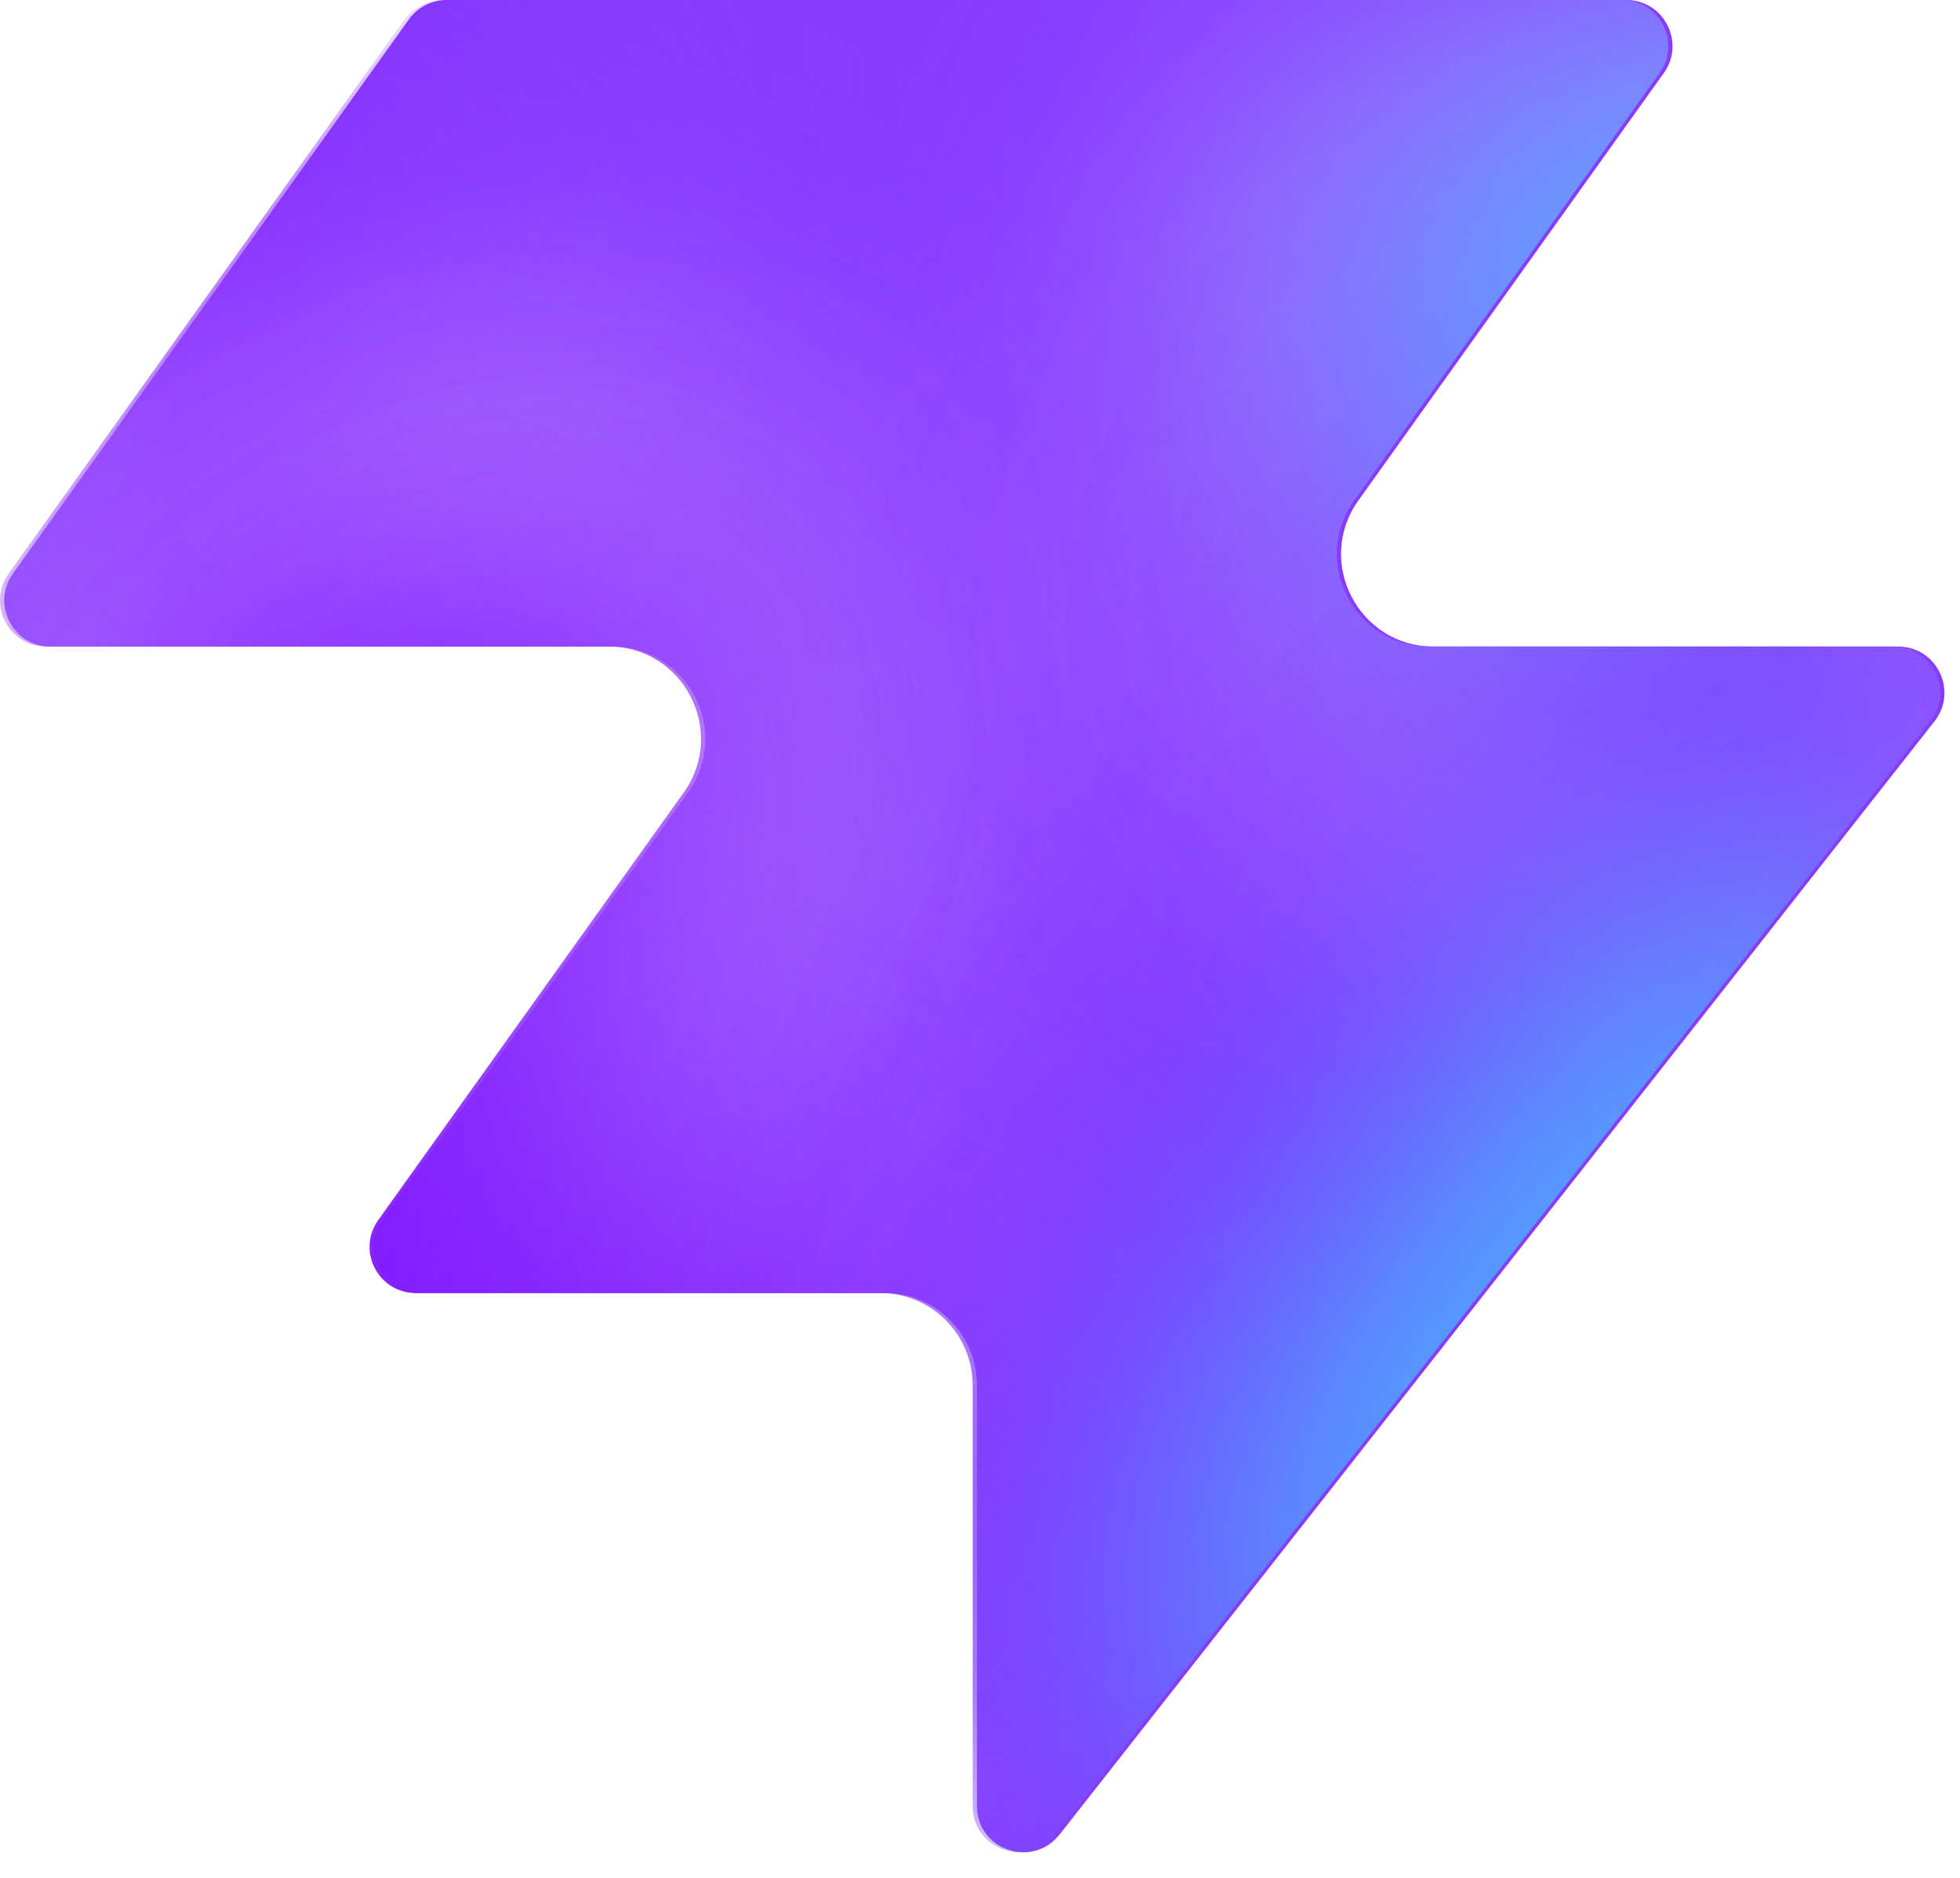
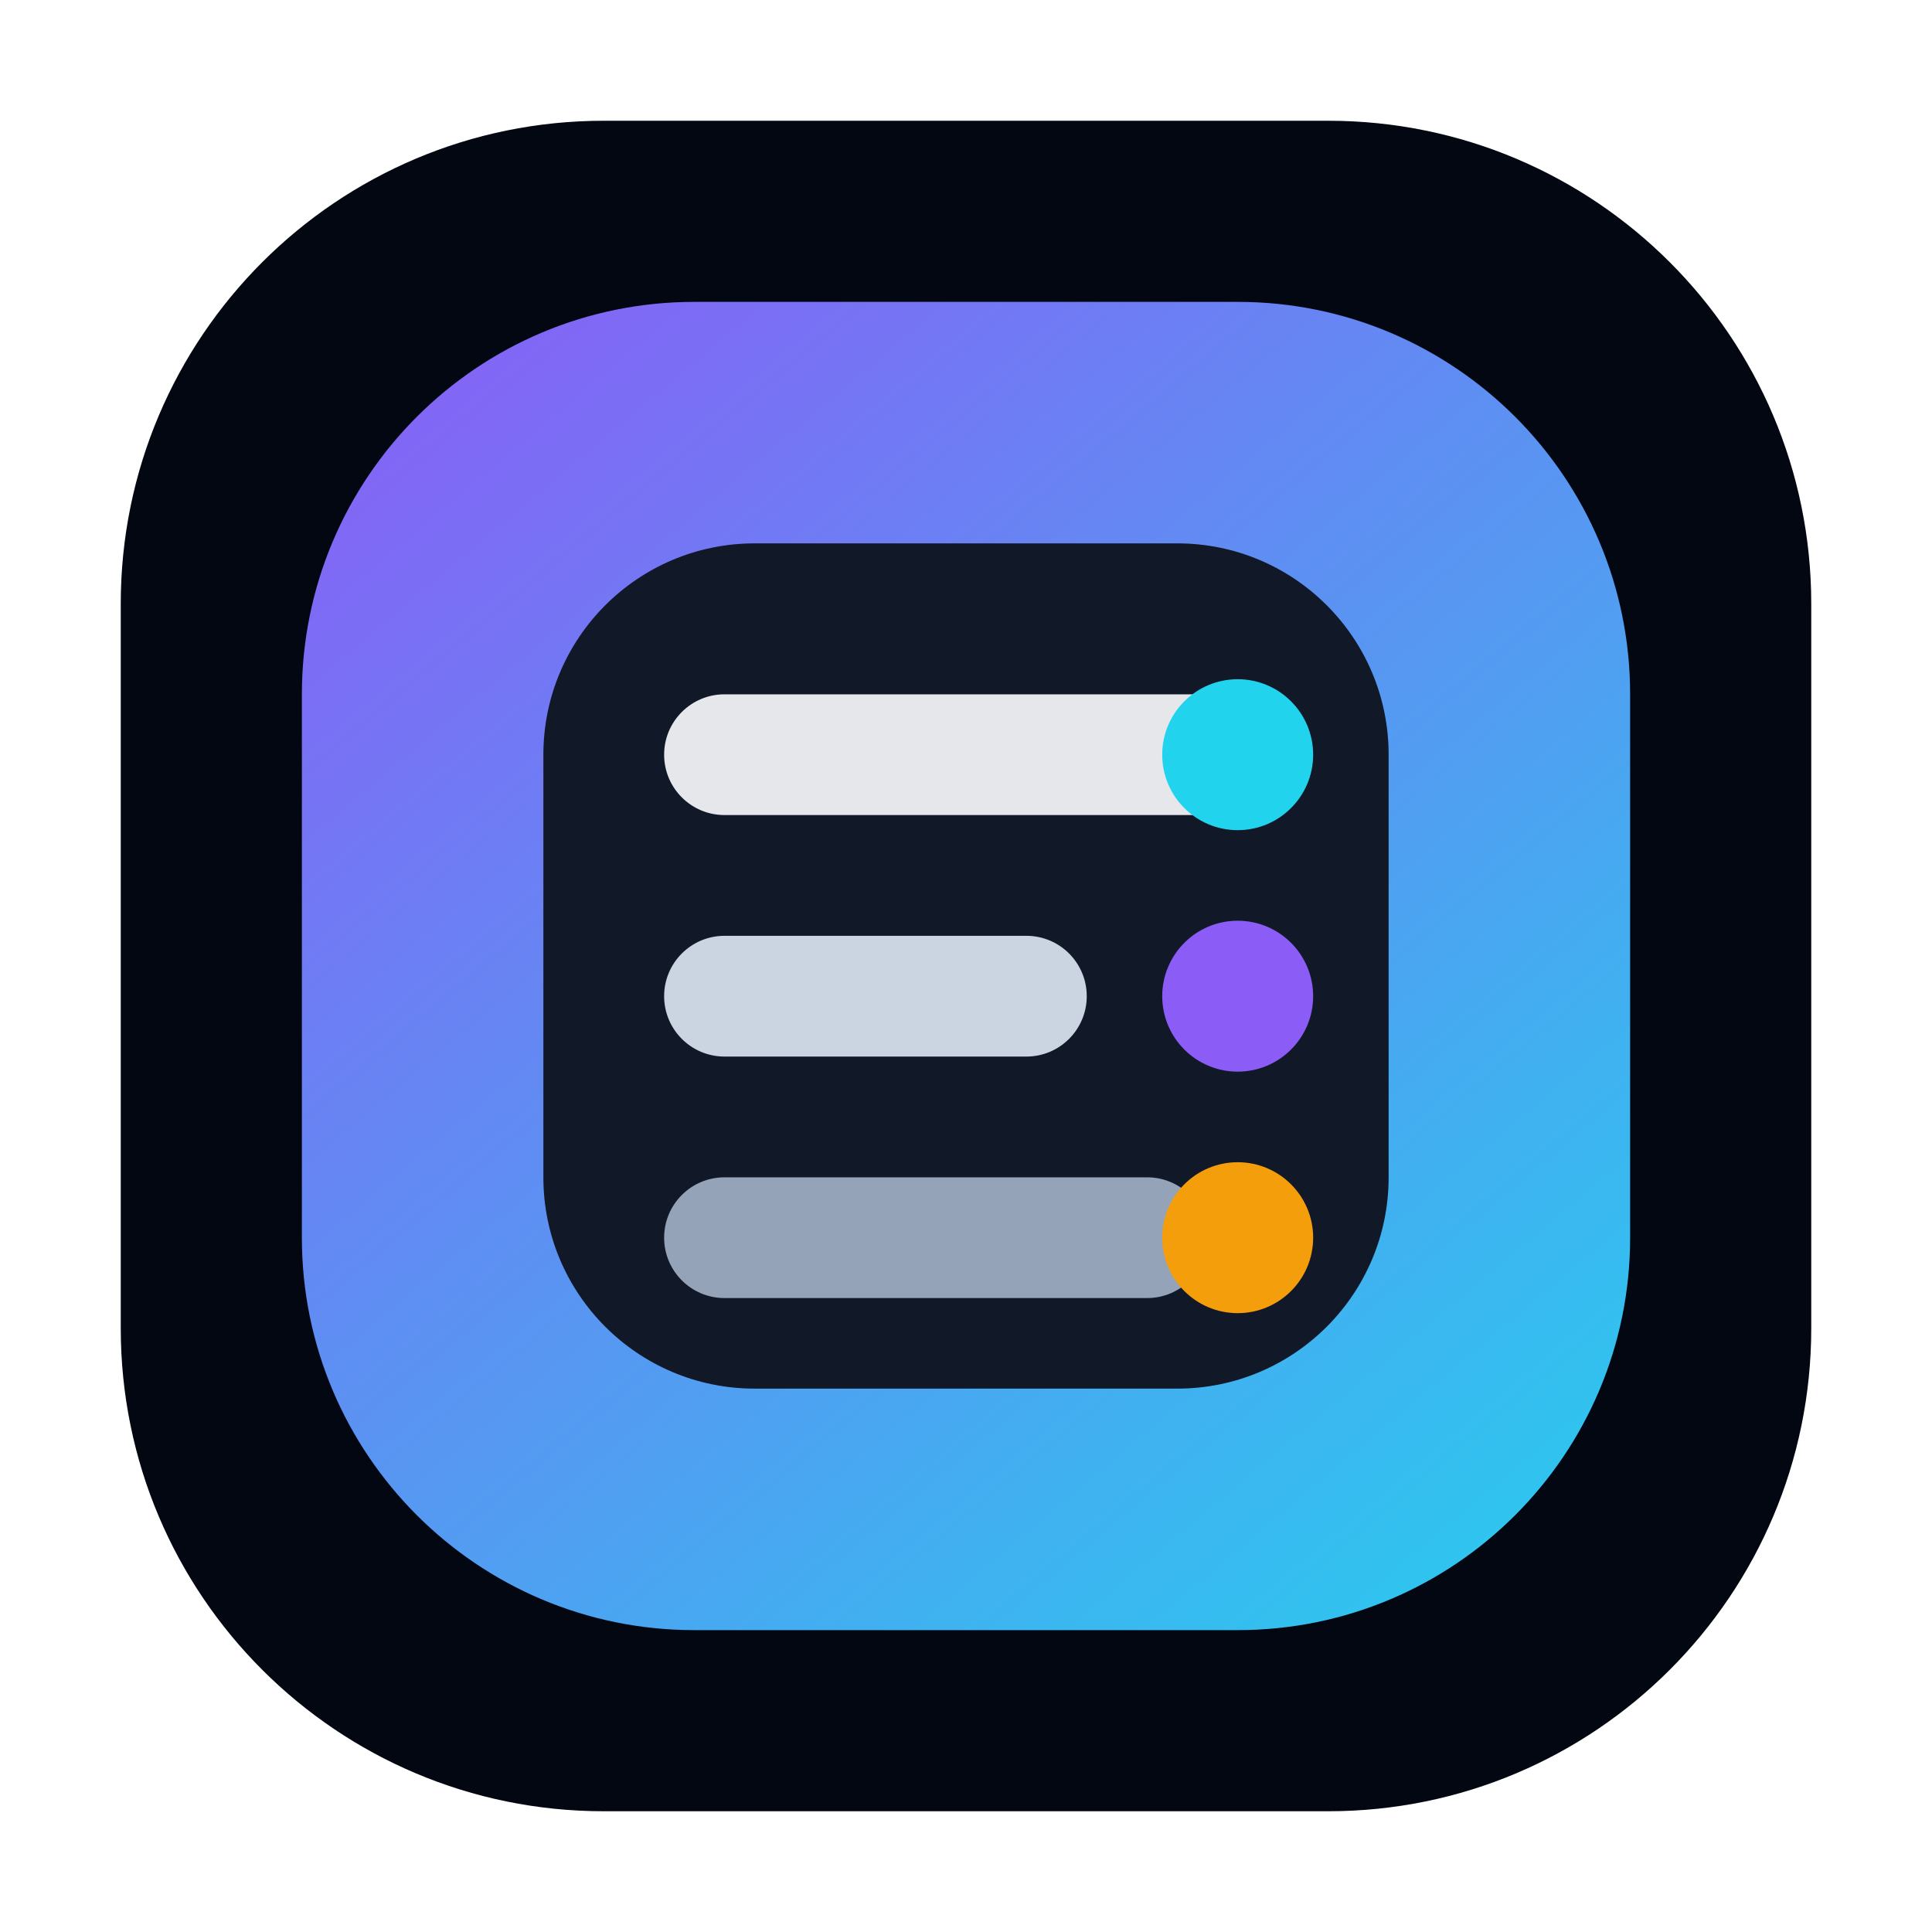
- <svg xmlns="http://www.w3.org/2000/svg" width="48" height="46" fill="none" viewBox="0 0 48 46">
-   <path fill="#863bff" d="M25.946 44.938c-.664.845-2.021.375-2.021-.698V33.937a2.26 2.26 0 0 0-2.262-2.262H10.287c-.92 0-1.456-1.04-.92-1.788l7.48-10.471c1.07-1.497 0-3.578-1.842-3.578H1.237c-.92 0-1.456-1.04-.92-1.788L10.013.474c.214-.297.556-.474.92-.474h28.894c.92 0 1.456 1.04.92 1.788l-7.48 10.471c-1.07 1.498 0 3.579 1.842 3.579h11.377c.943 0 1.473 1.088.89 1.83L25.947 44.94z" style="fill:#863bff;fill:color(display-p3 .525 .23 1);fill-opacity:1" />
-   <mask id="a" width="48" height="46" x="0" y="0" maskUnits="userSpaceOnUse" style="mask-type:alpha">
-     <path fill="#000" d="M25.842 44.938c-.664.844-2.021.375-2.021-.698V33.937a2.26 2.26 0 0 0-2.262-2.262H10.183c-.92 0-1.456-1.04-.92-1.788l7.48-10.471c1.07-1.498 0-3.579-1.842-3.579H1.133c-.92 0-1.456-1.04-.92-1.787L9.91.473c.214-.297.556-.474.92-.474h28.894c.92 0 1.456 1.04.92 1.788l-7.48 10.471c-1.07 1.498 0 3.578 1.842 3.578h11.377c.943 0 1.473 1.088.89 1.832L25.843 44.94z" style="fill:#000;fill-opacity:1" />
-   </mask>
-   <g mask="url(#a)">
-     <g filter="url(#b)">
-       <ellipse cx="5.508" cy="14.704" fill="#ede6ff" rx="5.508" ry="14.704" style="fill:#ede6ff;fill:color(display-p3 .927 .903 1);fill-opacity:1" transform="matrix(.00324 1 1 -.00324 -4.47 31.516)" />
-     </g>
-     <g filter="url(#c)">
-       <ellipse cx="10.399" cy="29.851" fill="#ede6ff" rx="10.399" ry="29.851" style="fill:#ede6ff;fill:color(display-p3 .927 .903 1);fill-opacity:1" transform="matrix(.00324 1 1 -.00324 -39.328 7.883)" />
-     </g>
-     <g filter="url(#d)">
-       <ellipse cx="5.508" cy="30.487" fill="#7e14ff" rx="5.508" ry="30.487" style="fill:#7e14ff;fill:color(display-p3 .492 .077 1);fill-opacity:1" transform="rotate(89.814 -25.913 -14.639)scale(1 -1)" />
-     </g>
-     <g filter="url(#e)">
-       <ellipse cx="5.508" cy="30.599" fill="#7e14ff" rx="5.508" ry="30.599" style="fill:#7e14ff;fill:color(display-p3 .492 .077 1);fill-opacity:1" transform="rotate(89.814 -32.644 -3.334)scale(1 -1)" />
-     </g>
-     <g filter="url(#f)">
-       <ellipse cx="5.508" cy="30.599" fill="#7e14ff" rx="5.508" ry="30.599" style="fill:#7e14ff;fill:color(display-p3 .492 .077 1);fill-opacity:1" transform="matrix(.00324 1 1 -.00324 -34.34 30.47)" />
-     </g>
-     <g filter="url(#g)">
-       <ellipse cx="14.072" cy="22.078" fill="#ede6ff" rx="14.072" ry="22.078" style="fill:#ede6ff;fill:color(display-p3 .927 .903 1);fill-opacity:1" transform="rotate(93.35 24.506 48.493)scale(-1 1)" />
-     </g>
-     <g filter="url(#h)">
-       <ellipse cx="3.47" cy="21.501" fill="#7e14ff" rx="3.47" ry="21.501" style="fill:#7e14ff;fill:color(display-p3 .492 .077 1);fill-opacity:1" transform="rotate(89.009 28.708 47.59)scale(-1 1)" />
-     </g>
-     <g filter="url(#i)">
-       <ellipse cx="3.47" cy="21.501" fill="#7e14ff" rx="3.47" ry="21.501" style="fill:#7e14ff;fill:color(display-p3 .492 .077 1);fill-opacity:1" transform="rotate(89.009 28.708 47.59)scale(-1 1)" />
-     </g>
-     <g filter="url(#j)">
-       <ellipse cx=".387" cy="8.972" fill="#7e14ff" rx="4.407" ry="29.108" style="fill:#7e14ff;fill:color(display-p3 .492 .077 1);fill-opacity:1" transform="rotate(39.51 .387 8.972)" />
-     </g>
-     <g filter="url(#k)">
-       <ellipse cx="47.523" cy="-6.092" fill="#7e14ff" rx="4.407" ry="29.108" style="fill:#7e14ff;fill:color(display-p3 .492 .077 1);fill-opacity:1" transform="rotate(37.892 47.523 -6.092)" />
-     </g>
-     <g filter="url(#l)">
-       <ellipse cx="41.412" cy="6.333" fill="#47bfff" rx="5.971" ry="9.665" style="fill:#47bfff;fill:color(display-p3 .28 .748 1);fill-opacity:1" transform="rotate(37.892 41.412 6.333)" />
-     </g>
-     <g filter="url(#m)">
-       <ellipse cx="-1.879" cy="38.332" fill="#7e14ff" rx="4.407" ry="29.108" style="fill:#7e14ff;fill:color(display-p3 .492 .077 1);fill-opacity:1" transform="rotate(37.892 -1.88 38.332)" />
-     </g>
-     <g filter="url(#n)">
-       <ellipse cx="-1.879" cy="38.332" fill="#7e14ff" rx="4.407" ry="29.108" style="fill:#7e14ff;fill:color(display-p3 .492 .077 1);fill-opacity:1" transform="rotate(37.892 -1.88 38.332)" />
-     </g>
-     <g filter="url(#o)">
-       <ellipse cx="35.651" cy="29.907" fill="#7e14ff" rx="4.407" ry="29.108" style="fill:#7e14ff;fill:color(display-p3 .492 .077 1);fill-opacity:1" transform="rotate(37.892 35.651 29.907)" />
-     </g>
-     <g filter="url(#p)">
-       <ellipse cx="38.418" cy="32.4" fill="#47bfff" rx="5.971" ry="15.297" style="fill:#47bfff;fill:color(display-p3 .28 .748 1);fill-opacity:1" transform="rotate(37.892 38.418 32.4)" />
-     </g>
-   </g>
+ <svg xmlns="http://www.w3.org/2000/svg" viewBox="0 0 64 64" role="img" aria-label="College Task Queue icon">
  <defs>
-     <filter id="b" width="60.045" height="41.654" x="-19.77" y="16.149" color-interpolation-filters="sRGB" filterUnits="userSpaceOnUse">
-       <feFlood flood-opacity="0" result="BackgroundImageFix" />
-       <feBlend in="SourceGraphic" in2="BackgroundImageFix" result="shape" />
-       <feGaussianBlur result="effect1_foregroundBlur_2002_17158" stdDeviation="7.659" />
-     </filter>
-     <filter id="c" width="90.34" height="51.437" x="-54.613" y="-7.533" color-interpolation-filters="sRGB" filterUnits="userSpaceOnUse">
-       <feFlood flood-opacity="0" result="BackgroundImageFix" />
-       <feBlend in="SourceGraphic" in2="BackgroundImageFix" result="shape" />
-       <feGaussianBlur result="effect1_foregroundBlur_2002_17158" stdDeviation="7.659" />
-     </filter>
-     <filter id="d" width="79.355" height="29.4" x="-49.64" y="2.03" color-interpolation-filters="sRGB" filterUnits="userSpaceOnUse">
-       <feFlood flood-opacity="0" result="BackgroundImageFix" />
-       <feBlend in="SourceGraphic" in2="BackgroundImageFix" result="shape" />
-       <feGaussianBlur result="effect1_foregroundBlur_2002_17158" stdDeviation="4.596" />
-     </filter>
-     <filter id="e" width="79.579" height="29.4" x="-45.045" y="20.029" color-interpolation-filters="sRGB" filterUnits="userSpaceOnUse">
-       <feFlood flood-opacity="0" result="BackgroundImageFix" />
-       <feBlend in="SourceGraphic" in2="BackgroundImageFix" result="shape" />
-       <feGaussianBlur result="effect1_foregroundBlur_2002_17158" stdDeviation="4.596" />
-     </filter>
-     <filter id="f" width="79.579" height="29.4" x="-43.513" y="21.178" color-interpolation-filters="sRGB" filterUnits="userSpaceOnUse">
-       <feFlood flood-opacity="0" result="BackgroundImageFix" />
-       <feBlend in="SourceGraphic" in2="BackgroundImageFix" result="shape" />
-       <feGaussianBlur result="effect1_foregroundBlur_2002_17158" stdDeviation="4.596" />
-     </filter>
-     <filter id="g" width="74.749" height="58.852" x="15.756" y="-17.901" color-interpolation-filters="sRGB" filterUnits="userSpaceOnUse">
-       <feFlood flood-opacity="0" result="BackgroundImageFix" />
-       <feBlend in="SourceGraphic" in2="BackgroundImageFix" result="shape" />
-       <feGaussianBlur result="effect1_foregroundBlur_2002_17158" stdDeviation="7.659" />
-     </filter>
-     <filter id="h" width="61.377" height="25.362" x="23.548" y="2.284" color-interpolation-filters="sRGB" filterUnits="userSpaceOnUse">
-       <feFlood flood-opacity="0" result="BackgroundImageFix" />
-       <feBlend in="SourceGraphic" in2="BackgroundImageFix" result="shape" />
-       <feGaussianBlur result="effect1_foregroundBlur_2002_17158" stdDeviation="4.596" />
-     </filter>
-     <filter id="i" width="61.377" height="25.362" x="23.548" y="2.284" color-interpolation-filters="sRGB" filterUnits="userSpaceOnUse">
-       <feFlood flood-opacity="0" result="BackgroundImageFix" />
-       <feBlend in="SourceGraphic" in2="BackgroundImageFix" result="shape" />
-       <feGaussianBlur result="effect1_foregroundBlur_2002_17158" stdDeviation="4.596" />
-     </filter>
-     <filter id="j" width="56.045" height="63.649" x="-27.636" y="-22.853" color-interpolation-filters="sRGB" filterUnits="userSpaceOnUse">
-       <feFlood flood-opacity="0" result="BackgroundImageFix" />
-       <feBlend in="SourceGraphic" in2="BackgroundImageFix" result="shape" />
-       <feGaussianBlur result="effect1_foregroundBlur_2002_17158" stdDeviation="4.596" />
-     </filter>
-     <filter id="k" width="54.814" height="64.646" x="20.116" y="-38.415" color-interpolation-filters="sRGB" filterUnits="userSpaceOnUse">
-       <feFlood flood-opacity="0" result="BackgroundImageFix" />
-       <feBlend in="SourceGraphic" in2="BackgroundImageFix" result="shape" />
-       <feGaussianBlur result="effect1_foregroundBlur_2002_17158" stdDeviation="4.596" />
-     </filter>
-     <filter id="l" width="33.541" height="35.313" x="24.641" y="-11.323" color-interpolation-filters="sRGB" filterUnits="userSpaceOnUse">
-       <feFlood flood-opacity="0" result="BackgroundImageFix" />
-       <feBlend in="SourceGraphic" in2="BackgroundImageFix" result="shape" />
-       <feGaussianBlur result="effect1_foregroundBlur_2002_17158" stdDeviation="4.596" />
-     </filter>
-     <filter id="m" width="54.814" height="64.646" x="-29.286" y="6.009" color-interpolation-filters="sRGB" filterUnits="userSpaceOnUse">
-       <feFlood flood-opacity="0" result="BackgroundImageFix" />
-       <feBlend in="SourceGraphic" in2="BackgroundImageFix" result="shape" />
-       <feGaussianBlur result="effect1_foregroundBlur_2002_17158" stdDeviation="4.596" />
-     </filter>
-     <filter id="n" width="54.814" height="64.646" x="-29.286" y="6.009" color-interpolation-filters="sRGB" filterUnits="userSpaceOnUse">
-       <feFlood flood-opacity="0" result="BackgroundImageFix" />
-       <feBlend in="SourceGraphic" in2="BackgroundImageFix" result="shape" />
-       <feGaussianBlur result="effect1_foregroundBlur_2002_17158" stdDeviation="4.596" />
-     </filter>
-     <filter id="o" width="54.814" height="64.646" x="8.244" y="-2.416" color-interpolation-filters="sRGB" filterUnits="userSpaceOnUse">
-       <feFlood flood-opacity="0" result="BackgroundImageFix" />
-       <feBlend in="SourceGraphic" in2="BackgroundImageFix" result="shape" />
-       <feGaussianBlur result="effect1_foregroundBlur_2002_17158" stdDeviation="4.596" />
-     </filter>
-     <filter id="p" width="39.409" height="43.623" x="18.713" y="10.588" color-interpolation-filters="sRGB" filterUnits="userSpaceOnUse">
-       <feFlood flood-opacity="0" result="BackgroundImageFix" />
-       <feBlend in="SourceGraphic" in2="BackgroundImageFix" result="shape" />
-       <feGaussianBlur result="effect1_foregroundBlur_2002_17158" stdDeviation="4.596" />
-     </filter>
+     <linearGradient id="bg" x1="12" y1="8" x2="54" y2="58" gradientUnits="userSpaceOnUse">
+       <stop offset="0" stop-color="#8b5cf6" />
+       <stop offset="1" stop-color="#22d3ee" />
+     </linearGradient>
  </defs>
+   <rect x="4" y="4" width="56" height="56" rx="16" fill="#030712" />
+   <rect x="10" y="10" width="44" height="44" rx="13" fill="url(#bg)" />
+   <rect x="18" y="18" width="28" height="28" rx="7" fill="#111827" />
+   <rect x="22" y="23" width="20" height="4" rx="2" fill="#e5e7eb" />
+   <rect x="22" y="31" width="14" height="4" rx="2" fill="#cbd5e1" />
+   <rect x="22" y="39" width="18" height="4" rx="2" fill="#94a3b8" />
+   <circle cx="41" cy="25" r="2.5" fill="#22d3ee" />
+   <circle cx="41" cy="33" r="2.5" fill="#8b5cf6" />
+   <circle cx="41" cy="41" r="2.5" fill="#f59e0b" />
</svg>
